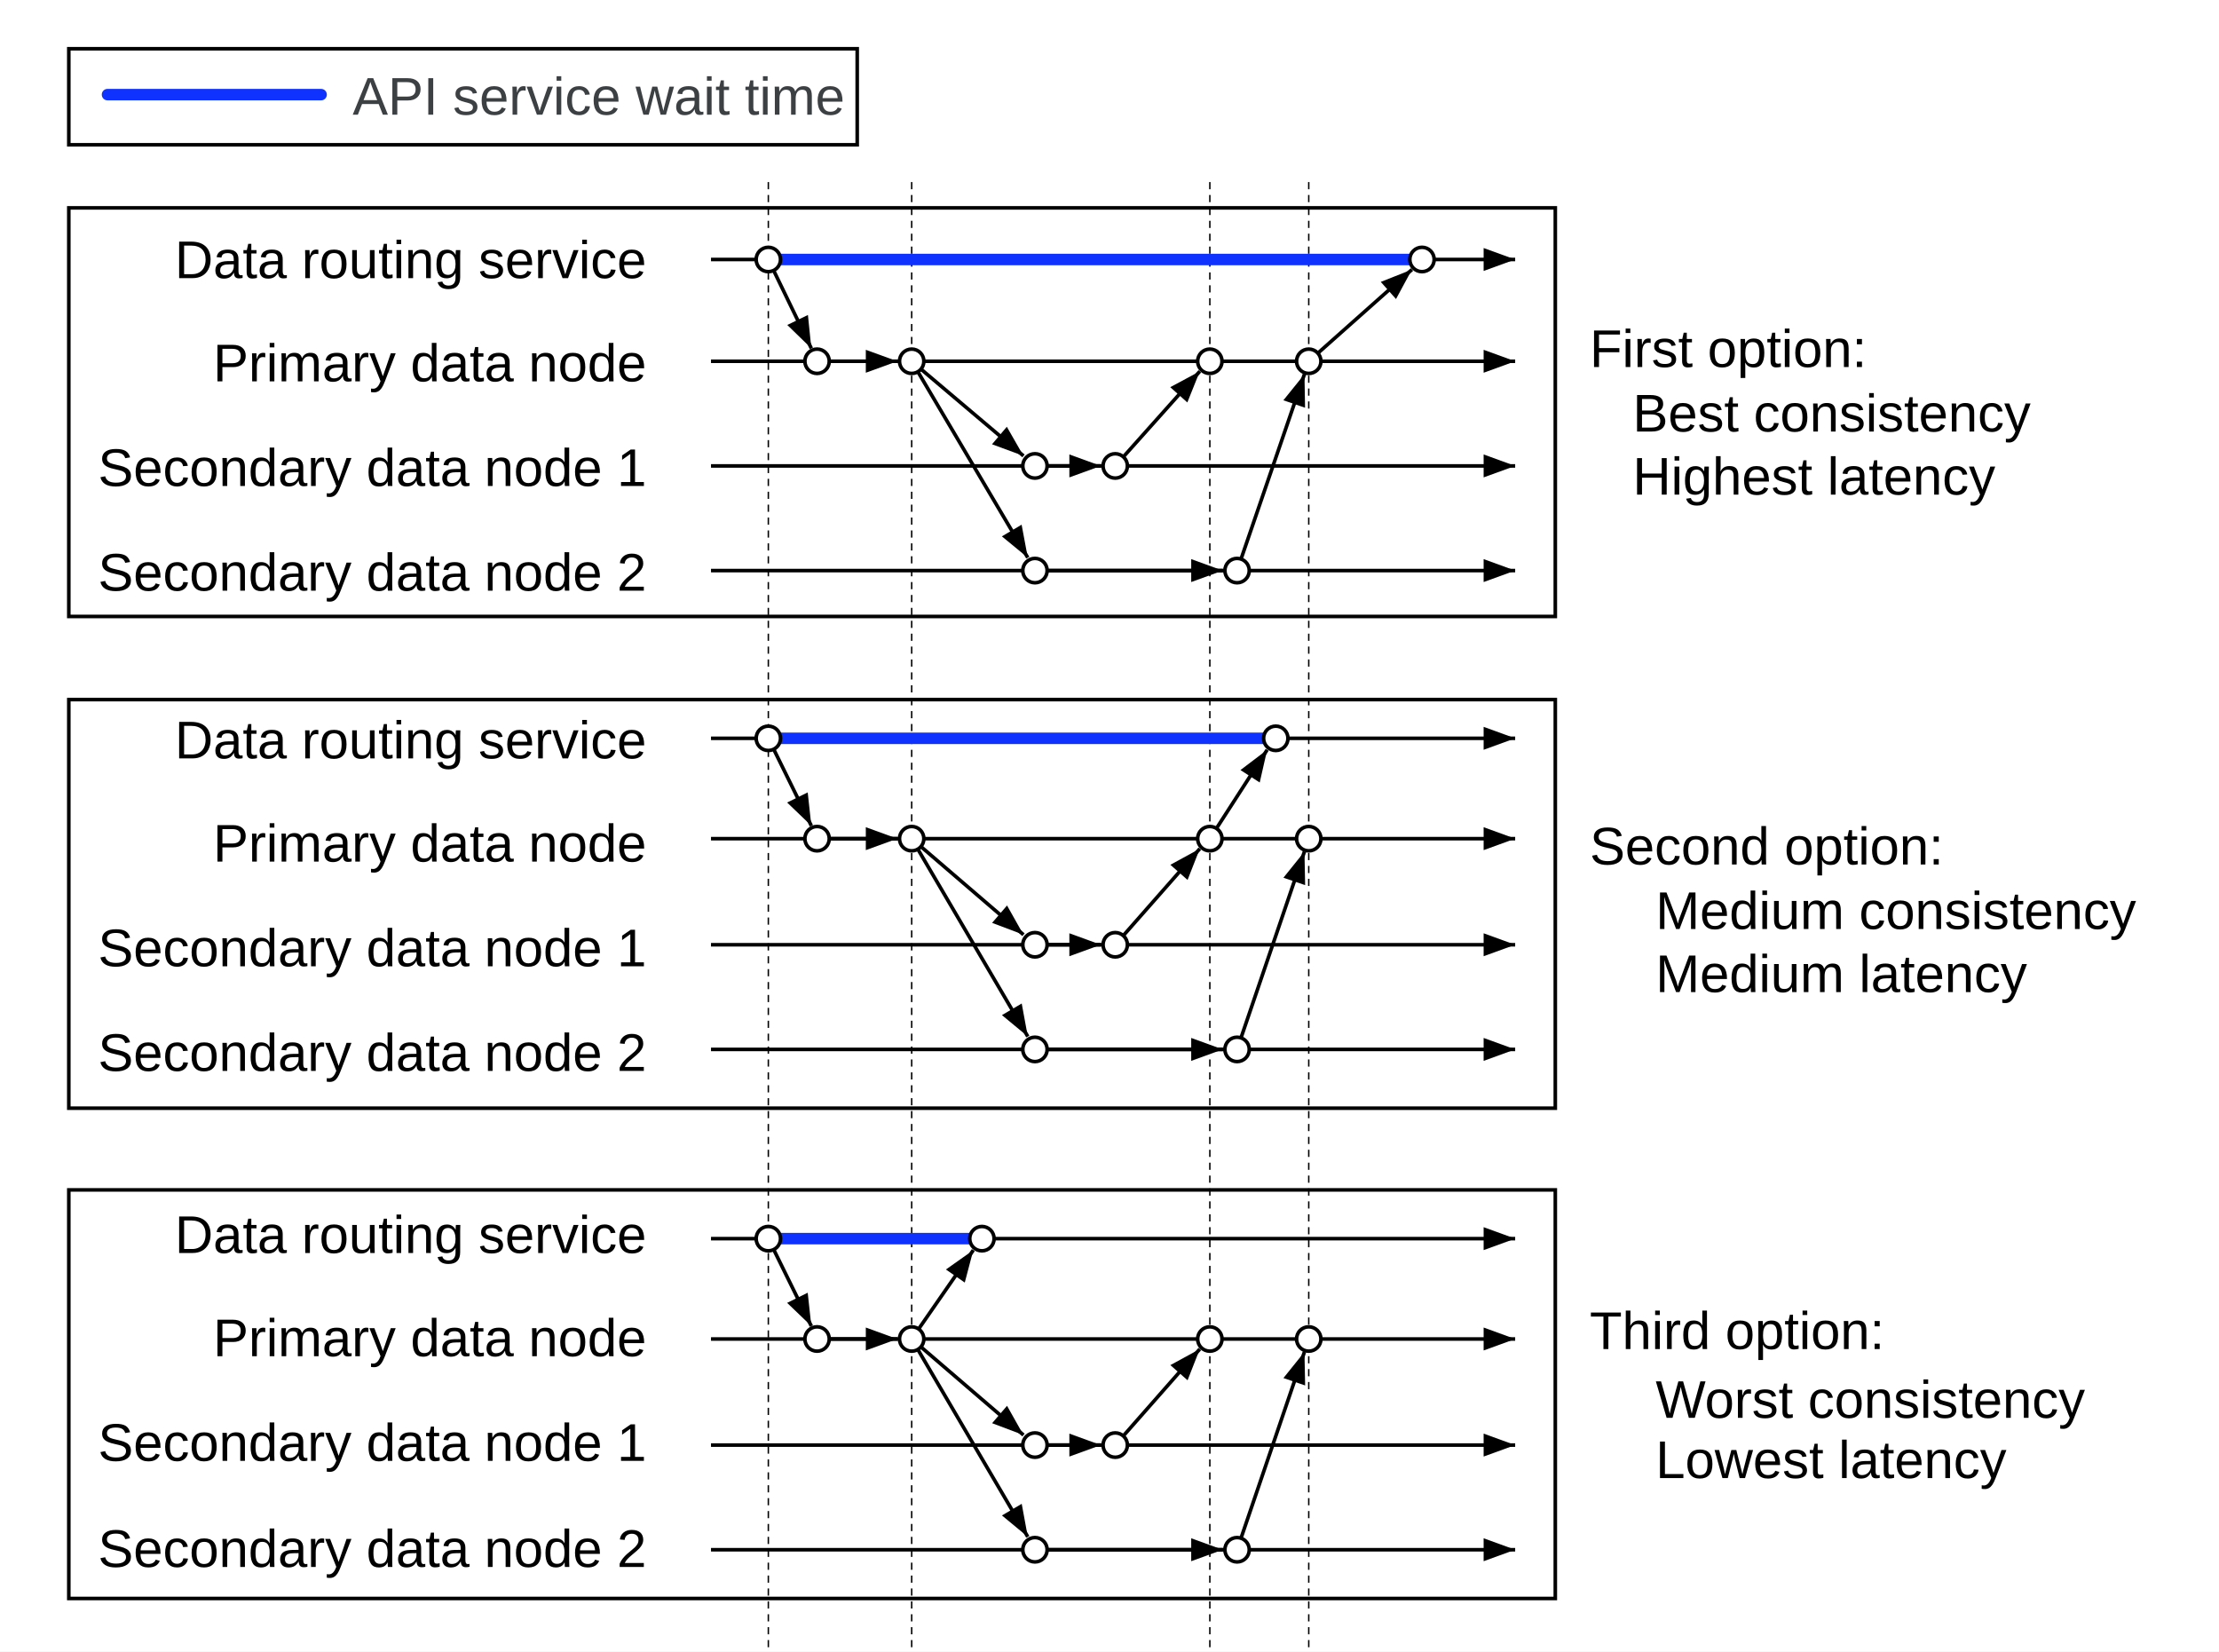
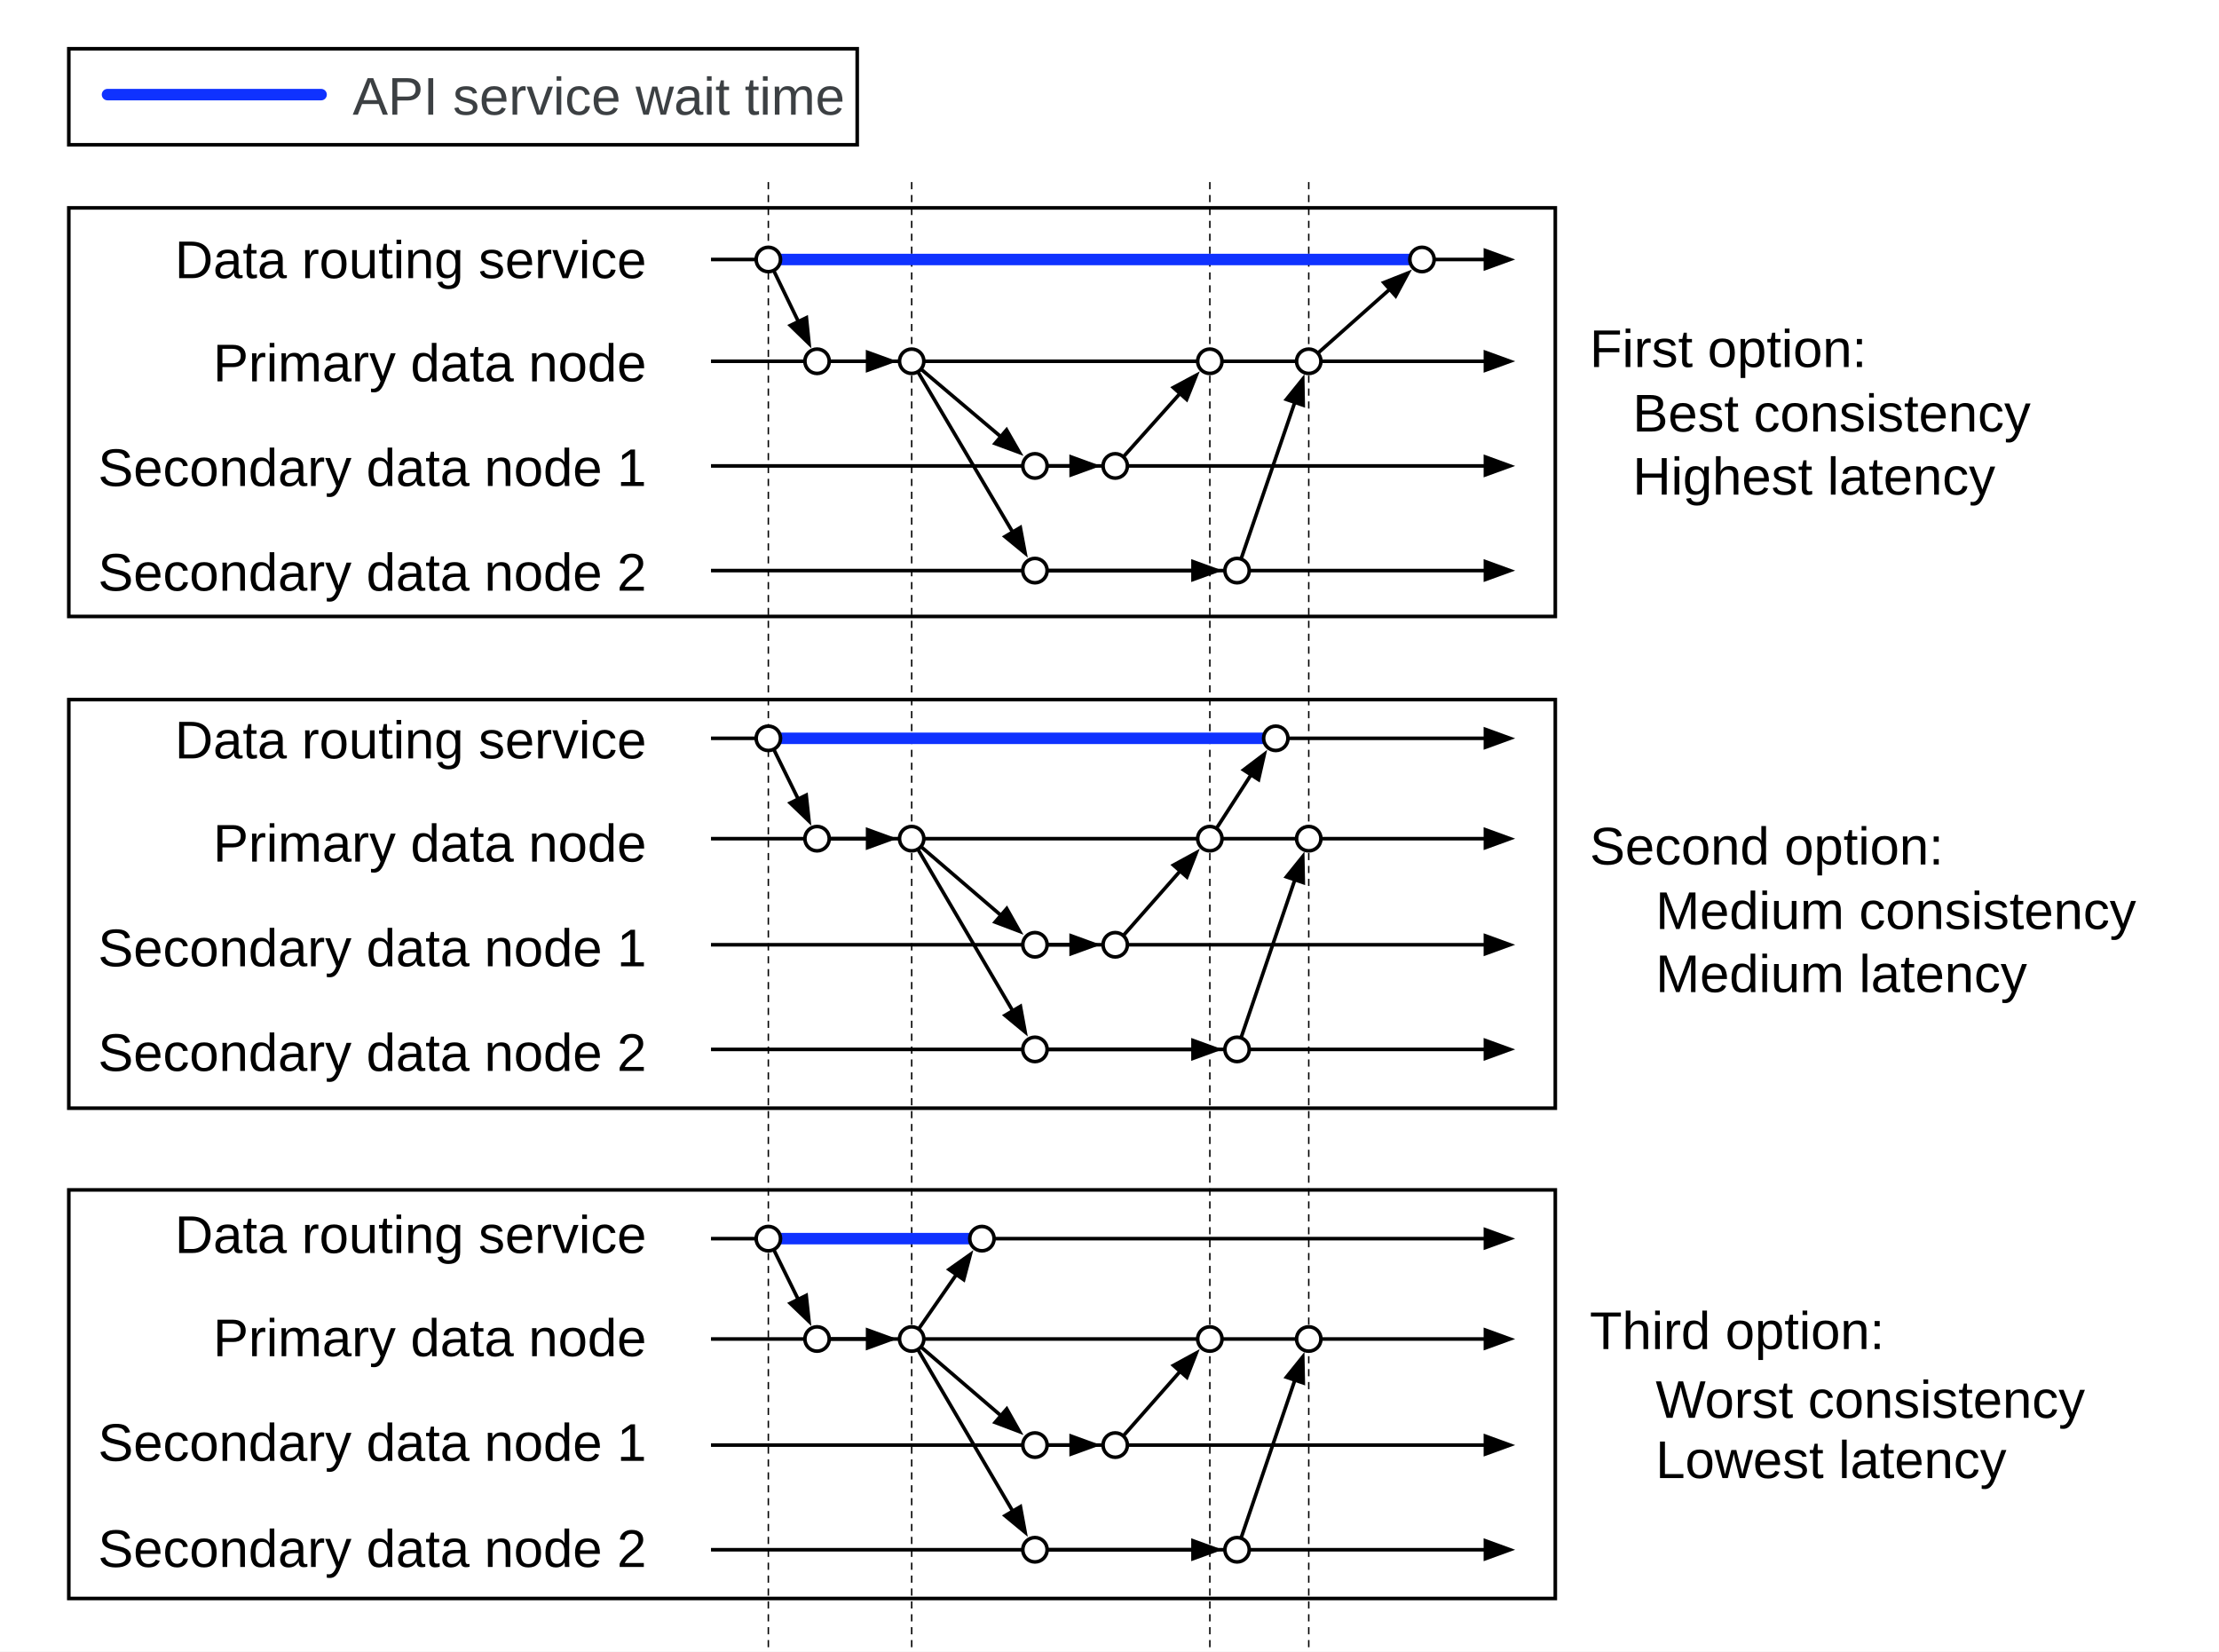
<svg xmlns="http://www.w3.org/2000/svg" width="1548" height="1152" viewBox="0 0 1548 1152" role="img" aria-labelledby="title desc">
  <defs>
-     <marker id="arrowhead" markerWidth="22" markerHeight="16" refX="22" refY="8" viewBox="0 0 22 16" markerUnits="userSpaceOnUse" orient="auto">
+     <marker id="arrowhead" markerWidth="22" markerHeight="16" refX="17" refY="8" viewBox="0 0 22 16" markerUnits="userSpaceOnUse" orient="auto">
      <path d="M0 0L22 8L0 16Z" fill="#000" />
    </marker>
    <style>
      .canvas { fill: #fff; }
      .panel { fill: #fff; stroke: #000; stroke-width: 2.5; }
      .label { fill: #000; font-family: Arial, Helvetica, sans-serif; font-size: 37px; font-weight: 400; }
      .legend-label { fill: #3c4043; font-family: Arial, Helvetica, sans-serif; font-size: 37px; font-weight: 400; }
      .axis, .flow { fill: none; stroke: #000; stroke-width: 2.5; marker-end: url(#arrowhead); }
      .guide { fill: none; stroke: #000; stroke-width: 1; stroke-dasharray: 5 4; }
      .wait { fill: none; stroke: #0f32ff; stroke-width: 8; stroke-linecap: round; }
      .event { fill: #fff; stroke: #000; stroke-width: 2.5; }
    </style>
  </defs>
  <rect class="canvas" width="1548" height="1152" />
  <rect class="panel" x="48" y="34" width="550" height="67" />
  <path class="wait" d="M75 66H224" />
  <text class="legend-label" x="246" y="80">API service wait time</text>
  <rect class="panel" x="48" y="145" width="1037" height="285" />
  <rect class="panel" x="48" y="488" width="1037" height="285" />
  <rect class="panel" x="48" y="830" width="1037" height="285" />
  <path class="guide" d="M536 127V1152 M636 127V1152 M844 127V1152 M913 127V1152" />
  <g id="highest-consistency-timeline">
    <text class="label" x="451" y="194" text-anchor="end">Data routing service</text>
    <text class="label" x="451" y="266" text-anchor="end">Primary data node</text>
    <text class="label" x="451" y="339" text-anchor="end">Secondary data node 1</text>
    <text class="label" x="451" y="412" text-anchor="end">Secondary data node 2</text>
-     <path class="axis" d="M496 181H1057" />
-     <path class="axis" d="M496 252H1057" />
-     <path class="axis" d="M496 325H1057" />
-     <path class="axis" d="M496 398H1057" />
+     <path class="axis" d="M496 181H1052" />
+     <path class="axis" d="M496 252H1052" />
+     <path class="axis" d="M496 325H1052" />
+     <path class="axis" d="M496 398H1052" />
    <path class="wait" d="M536 181H992" />
-     <path class="flow" d="M536 181L566 243" />
-     <path class="flow" d="M570 252H626" />
-     <path class="flow" d="M636 252L714 318" />
-     <path class="flow" d="M636 252L717 389" />
-     <path class="flow" d="M722 325H768" />
-     <path class="flow" d="M778 325L837 259" />
-     <path class="flow" d="M722 398H853" />
-     <path class="flow" d="M863 398L910 261" />
-     <path class="flow" d="M913 252L985 188" />
+     <path class="flow" d="M536 181L563.822 238.499" />
+     <path class="flow" d="M570 252H621" />
+     <path class="flow" d="M636 252L710.183 314.77" />
+     <path class="flow" d="M636 252L714.455 384.696" />
+     <path class="flow" d="M722 325H763" />
+     <path class="flow" d="M778 325L833.668 262.728" />
+     <path class="flow" d="M722 398H848" />
+     <path class="flow" d="M863 398L908.377 265.729" />
+     <path class="flow" d="M913 252L981.263 191.322" />
    <g id="option-one-events">
      <circle class="event" cx="536" cy="181" r="8.5" />
      <circle class="event" cx="570" cy="252" r="8.5" />
      <circle class="event" cx="636" cy="252" r="8.5" />
      <circle class="event" cx="722" cy="325" r="8.5" />
      <circle class="event" cx="778" cy="325" r="8.5" />
      <circle class="event" cx="722" cy="398" r="8.5" />
      <circle class="event" cx="844" cy="252" r="8.5" />
      <circle class="event" cx="863" cy="398" r="8.5" />
      <circle class="event" cx="913" cy="252" r="8.5" />
      <circle class="event" cx="992" cy="181" r="8.5" />
    </g>
  </g>
  <g id="medium-consistency-timeline">
    <text class="label" x="451" y="529" text-anchor="end">Data routing service</text>
    <text class="label" x="451" y="601" text-anchor="end">Primary data node</text>
    <text class="label" x="451" y="674" text-anchor="end">Secondary data node 1</text>
    <text class="label" x="451" y="747" text-anchor="end">Secondary data node 2</text>
-     <path class="axis" d="M496 515H1057" />
-     <path class="axis" d="M496 585H1057" />
-     <path class="axis" d="M496 659H1057" />
-     <path class="axis" d="M496 732H1057" />
+     <path class="axis" d="M496 515H1052" />
+     <path class="axis" d="M496 585H1052" />
+     <path class="axis" d="M496 659H1052" />
+     <path class="axis" d="M496 732H1052" />
    <path class="wait" d="M536 515H890" />
-     <path class="flow" d="M536 515L566 576" />
-     <path class="flow" d="M570 585H626" />
-     <path class="flow" d="M636 585L714 652" />
-     <path class="flow" d="M636 585L717 723" />
-     <path class="flow" d="M722 659H768" />
-     <path class="flow" d="M778 659L837 592" />
-     <path class="flow" d="M722 732H853" />
-     <path class="flow" d="M863 732L910 594" />
-     <path class="flow" d="M844 585L884 523" />
+     <path class="flow" d="M536 515L563.793 571.513" />
+     <path class="flow" d="M570 585H621" />
+     <path class="flow" d="M636 585L710.207 648.742" />
+     <path class="flow" d="M636 585L714.469 718.688" />
+     <path class="flow" d="M722 659H763" />
+     <path class="flow" d="M778 659L833.696 595.752" />
+     <path class="flow" d="M722 732H848" />
+     <path class="flow" d="M863 732L908.388 598.733" />
+     <path class="flow" d="M844 585L881.289 527.201" />
    <g id="option-two-events">
      <circle class="event" cx="536" cy="515" r="8.5" />
      <circle class="event" cx="570" cy="585" r="8.5" />
      <circle class="event" cx="636" cy="585" r="8.5" />
      <circle class="event" cx="722" cy="659" r="8.5" />
      <circle class="event" cx="778" cy="659" r="8.5" />
      <circle class="event" cx="722" cy="732" r="8.5" />
      <circle class="event" cx="844" cy="585" r="8.5" />
      <circle class="event" cx="863" cy="732" r="8.5" />
      <circle class="event" cx="913" cy="585" r="8.5" />
      <circle class="event" cx="890" cy="515" r="8.5" />
    </g>
  </g>
  <g id="lowest-latency-timeline">
    <text class="label" x="451" y="874" text-anchor="end">Data routing service</text>
    <text class="label" x="451" y="946" text-anchor="end">Primary data node</text>
    <text class="label" x="451" y="1019" text-anchor="end">Secondary data node 1</text>
    <text class="label" x="451" y="1093" text-anchor="end">Secondary data node 2</text>
-     <path class="axis" d="M496 864H1057" />
-     <path class="axis" d="M496 934H1057" />
-     <path class="axis" d="M496 1008H1057" />
-     <path class="axis" d="M496 1081H1057" />
+     <path class="axis" d="M496 864H1052" />
+     <path class="axis" d="M496 934H1052" />
+     <path class="axis" d="M496 1008H1052" />
+     <path class="axis" d="M496 1081H1052" />
    <path class="wait" d="M536 864H685" />
-     <path class="flow" d="M536 864L566 925" />
-     <path class="flow" d="M570 934H626" />
-     <path class="flow" d="M636 934L714 1001" />
-     <path class="flow" d="M636 934L717 1072" />
-     <path class="flow" d="M722 1008H768" />
-     <path class="flow" d="M778 1008L837 941" />
-     <path class="flow" d="M722 1081H853" />
-     <path class="flow" d="M863 1081L910 943" />
-     <path class="flow" d="M636 934L679 872" />
+     <path class="flow" d="M536 864L563.793 920.513" />
+     <path class="flow" d="M570 934H621" />
+     <path class="flow" d="M636 934L710.207 997.742" />
+     <path class="flow" d="M636 934L714.469 1067.688" />
+     <path class="flow" d="M722 1008H763" />
+     <path class="flow" d="M778 1008L833.696 944.752" />
+     <path class="flow" d="M722 1081H848" />
+     <path class="flow" d="M863 1081L908.388 947.733" />
+     <path class="flow" d="M636 934L676.151 876.109" />
    <g id="option-three-events">
      <circle class="event" cx="536" cy="864" r="8.5" />
      <circle class="event" cx="570" cy="934" r="8.5" />
      <circle class="event" cx="636" cy="934" r="8.5" />
      <circle class="event" cx="722" cy="1008" r="8.5" />
      <circle class="event" cx="778" cy="1008" r="8.5" />
      <circle class="event" cx="722" cy="1081" r="8.5" />
      <circle class="event" cx="844" cy="934" r="8.5" />
      <circle class="event" cx="863" cy="1081" r="8.5" />
      <circle class="event" cx="913" cy="934" r="8.5" />
      <circle class="event" cx="685" cy="864" r="8.5" />
    </g>
  </g>
  <text class="label" x="1109" y="256">
    <tspan x="1109">First option:</tspan>
    <tspan x="1139" dy="45">Best consistency</tspan>
    <tspan x="1139" dy="44">Highest latency</tspan>
  </text>
  <text class="label" x="1109" y="603">
    <tspan x="1109">Second option:</tspan>
    <tspan x="1155" dy="45">Medium consistency</tspan>
    <tspan x="1155" dy="44">Medium latency</tspan>
  </text>
  <text class="label" x="1109" y="941">
    <tspan x="1109">Third option:</tspan>
    <tspan x="1155" dy="48">Worst consistency</tspan>
    <tspan x="1155" dy="42">Lowest latency</tspan>
  </text>
</svg>
